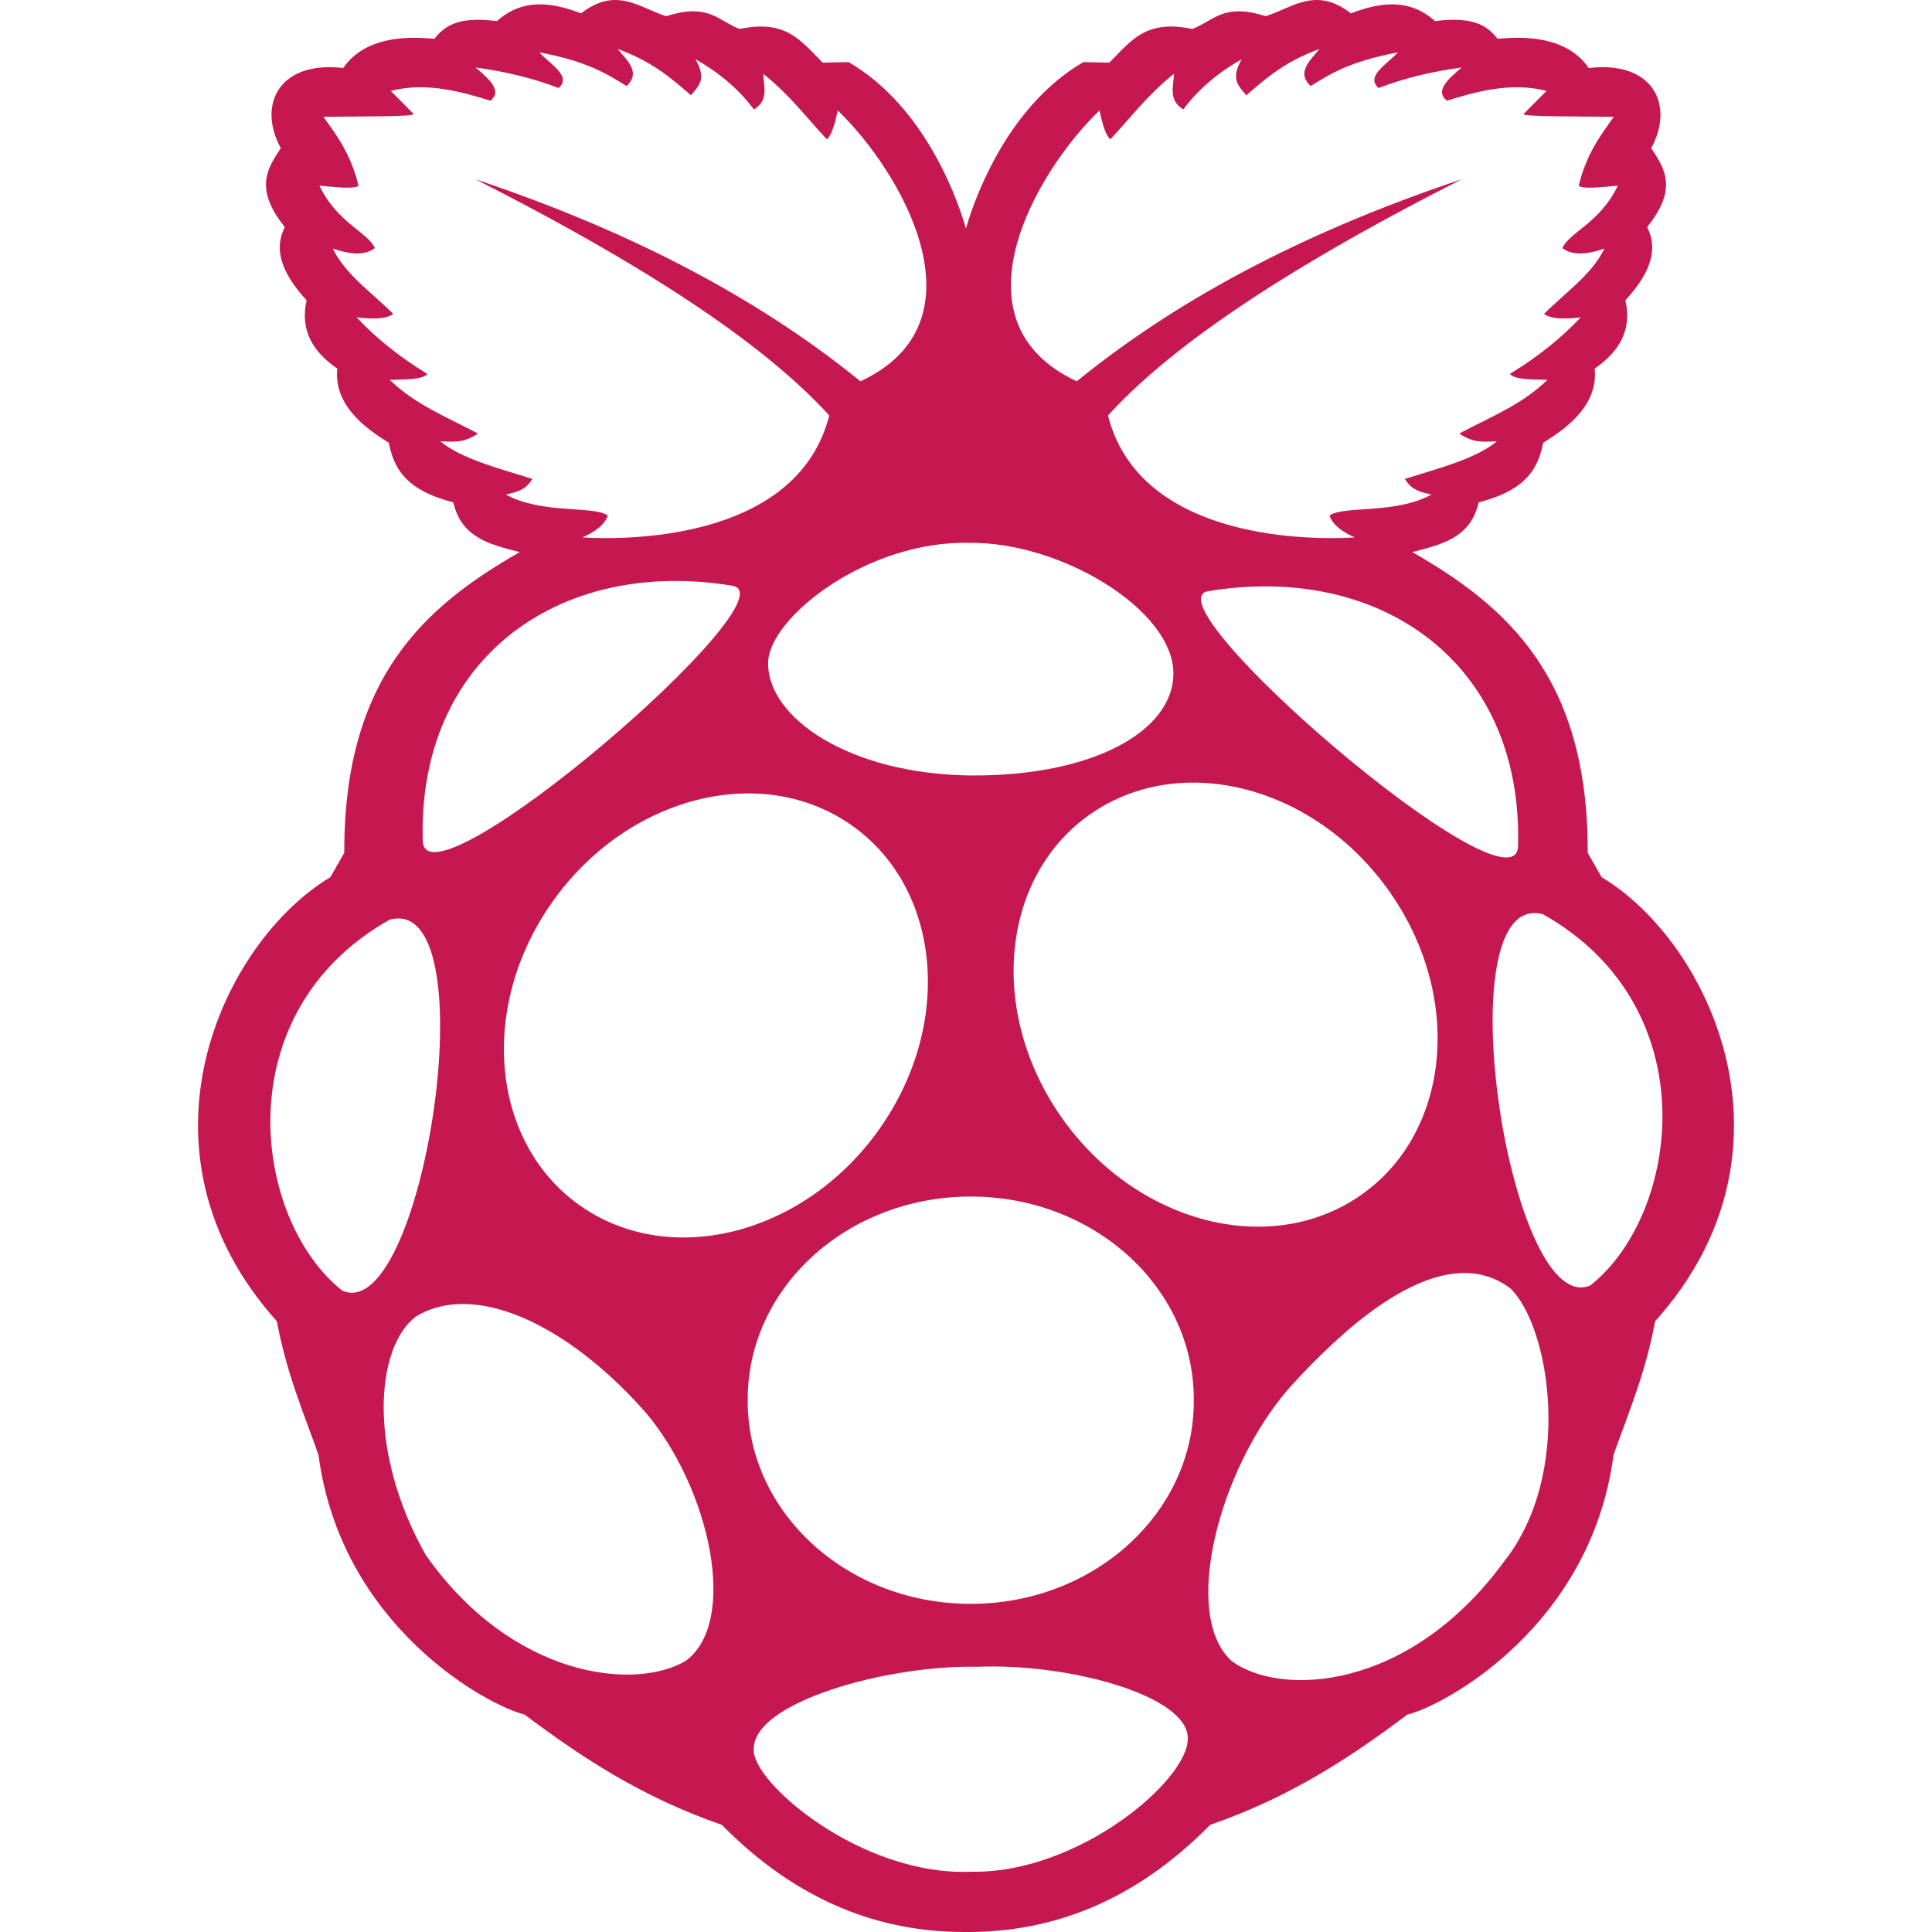
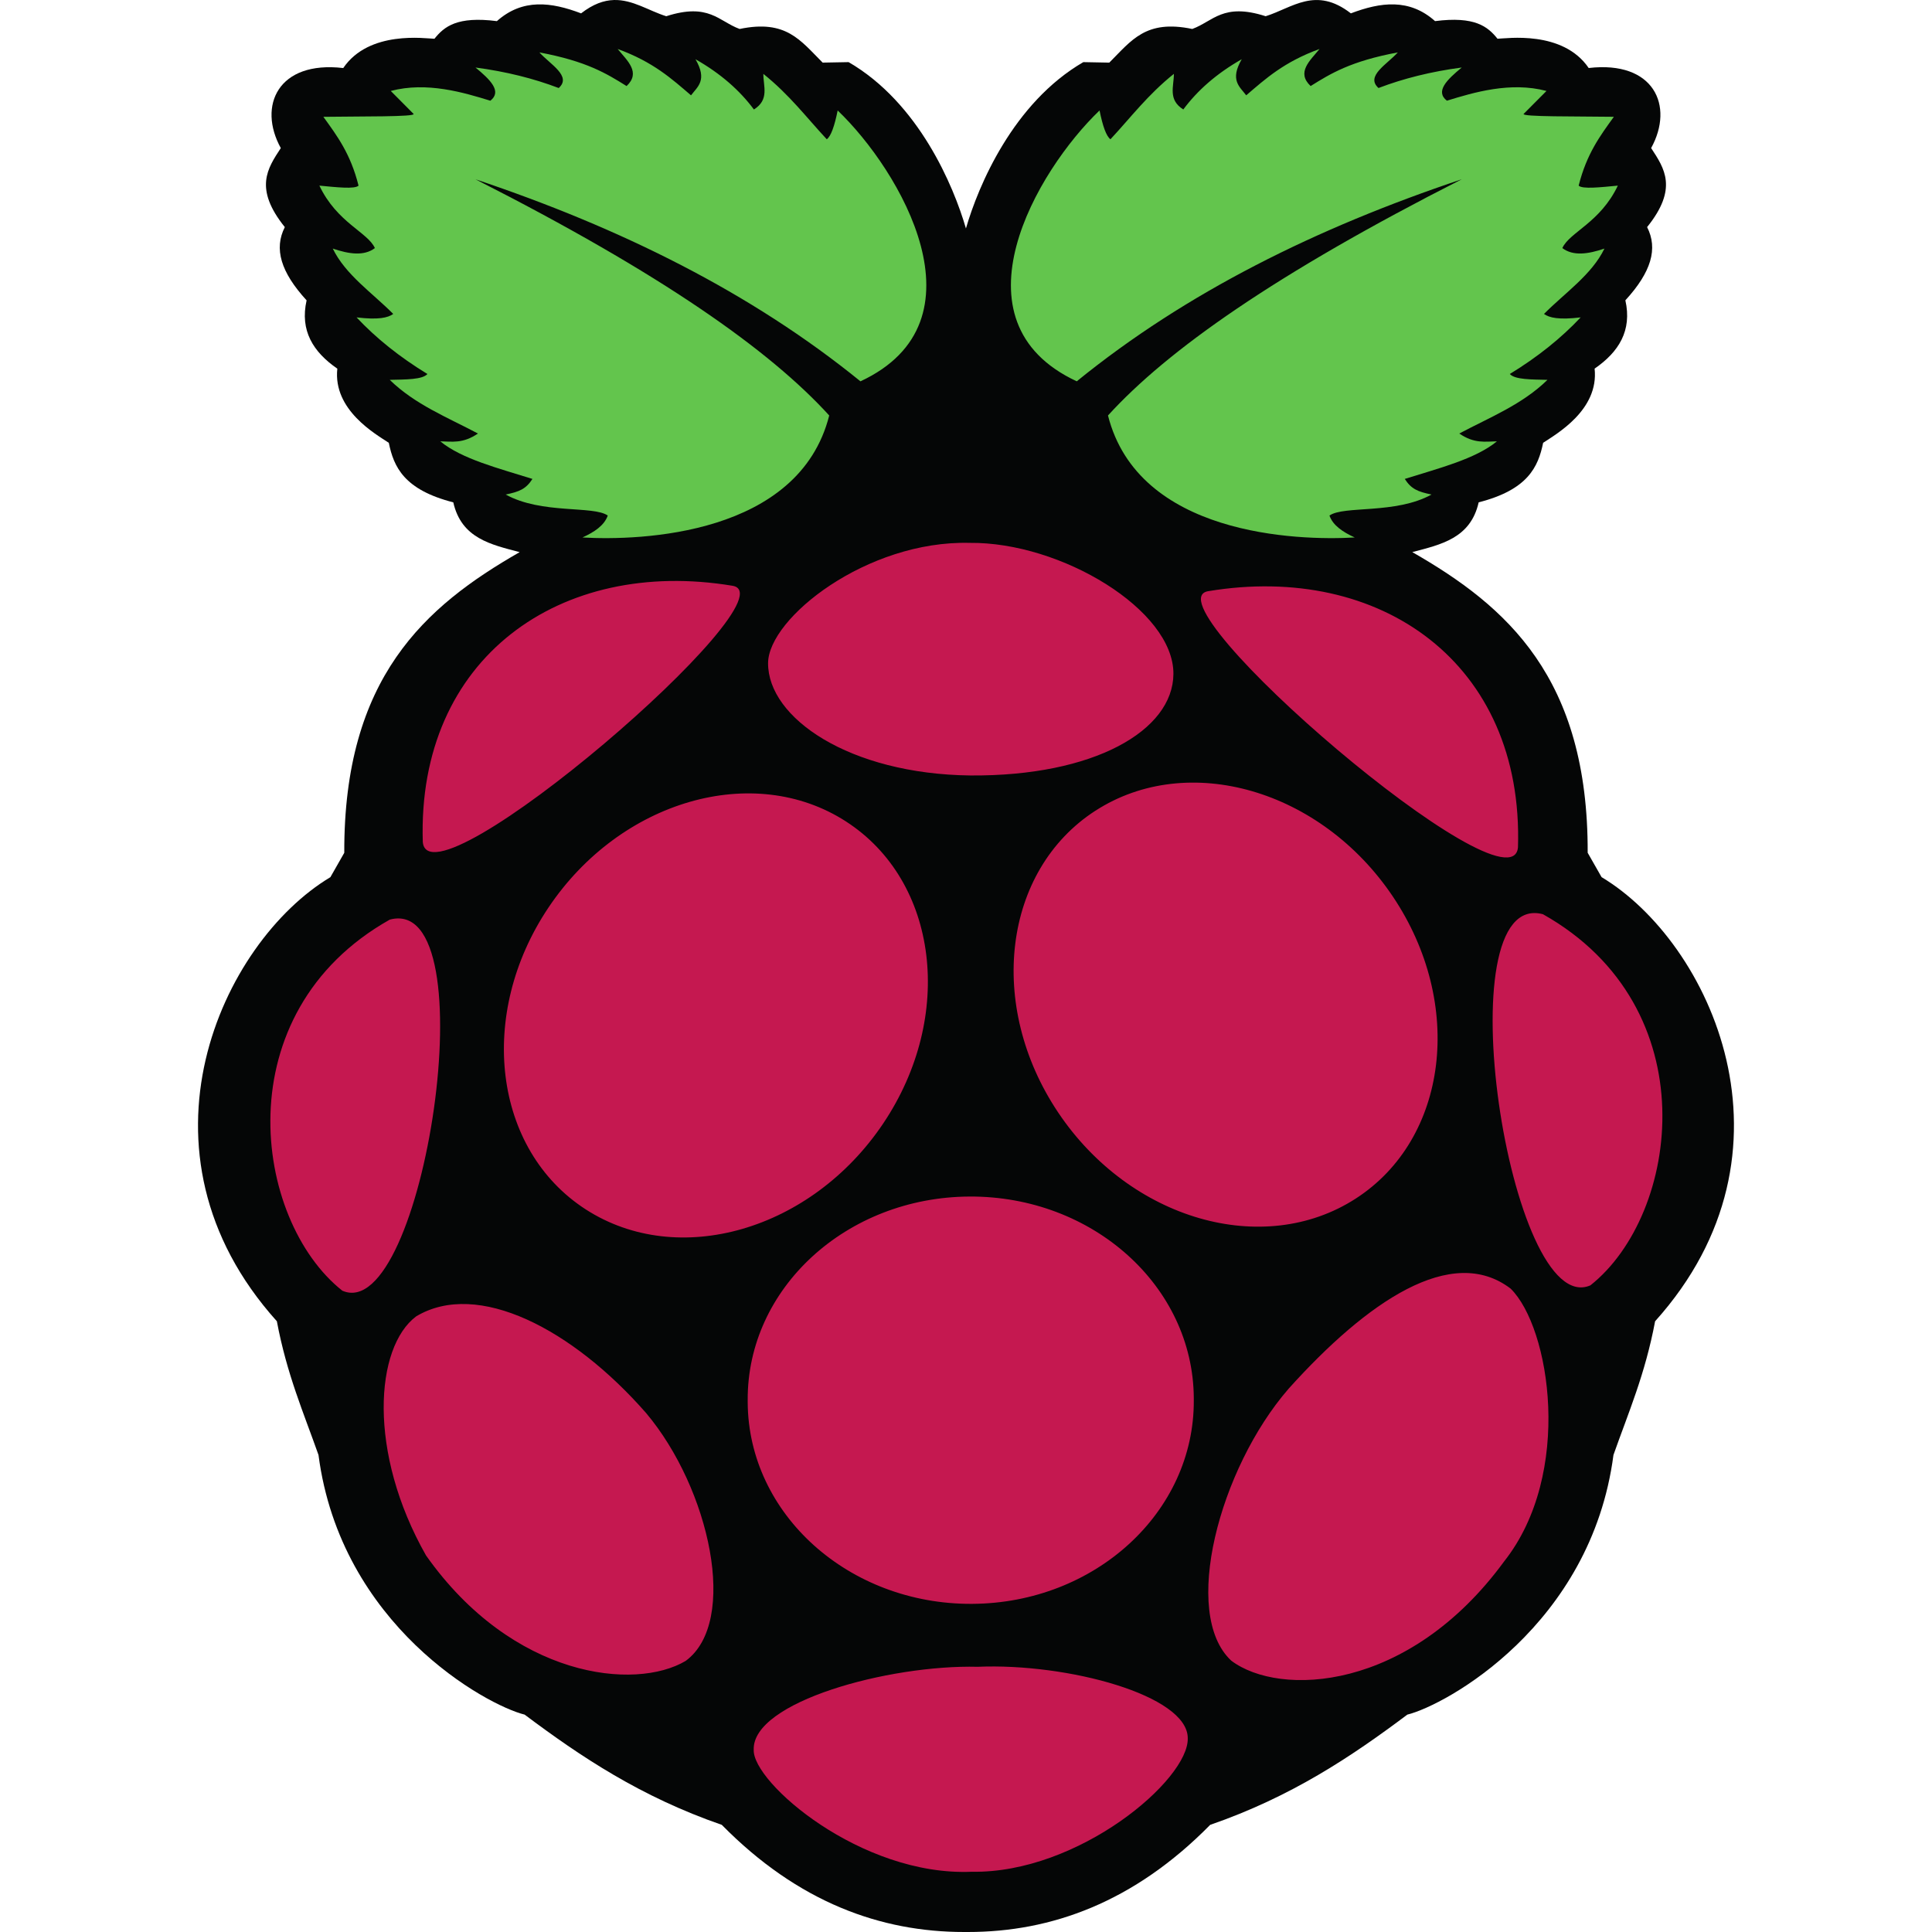
- <svg xmlns="http://www.w3.org/2000/svg" viewBox="0 0 128 128" width="128" height="128">
-   <path fill="#c51850" d="M40.663.001c-.657.02-1.363.26-2.165.884-1.967-.748-3.871-1.008-5.576.513-2.633-.337-3.49.359-4.138 1.169-.577-.012-4.324-.587-6.043 1.939-4.317-.504-5.683 2.503-4.137 5.305-.881 1.345-1.795 2.672.267 5.235-.73 1.429-.277 2.976 1.442 4.852-.454 2.006.438 3.423 2.037 4.527-.3 2.746 2.556 4.343 3.408 4.911.328 1.6 1.013 3.111 4.276 3.945.537 2.387 2.498 2.799 4.396 3.299-6.275 3.594-11.658 8.32-11.62 19.92l-.92 1.614c-7.195 4.31-13.67 18.162-3.547 29.422.662 3.525 1.771 6.056 2.759 8.858 1.477 11.291 11.115 16.577 13.656 17.203 3.727 2.795 7.695 5.445 13.064 7.303 5.06 5.142 10.544 7.102 16.057 7.1h.242c5.514.003 10.997-1.958 16.057-7.1 5.37-1.857 9.337-4.508 13.062-7.303 2.542-.626 12.182-5.91 13.659-17.203.987-2.801 2.097-5.333 2.758-8.858 10.123-11.26 3.648-25.113-3.548-29.424l-.92-1.615c.037-11.598-5.343-16.325-11.619-19.92 1.899-.5 3.858-.91 4.396-3.296 3.262-.835 3.946-2.345 4.274-3.945.854-.57 3.708-2.167 3.409-4.915 1.599-1.102 2.491-2.519 2.038-4.525 1.718-1.875 2.17-3.425 1.44-4.852 2.064-2.562 1.148-3.89.268-5.235 1.545-2.802.181-5.807-4.138-5.303-1.718-2.525-5.464-1.952-6.043-1.941-.648-.81-1.505-1.504-4.137-1.167-1.704-1.52-3.61-1.26-5.577-.513-2.334-1.815-3.881-.362-5.646.188-2.827-.91-3.474.338-4.862.846-3.083-.642-4.02.753-5.498 2.229l-1.718-.032c-4.65 2.699-6.962 8.193-7.78 11.019-.82-2.827-3.124-8.321-7.773-11.02l-1.719.033c-1.48-1.476-2.417-2.871-5.5-2.23-1.388-.507-2.033-1.755-4.862-.845-1.158-.36-2.224-1.109-3.477-1.072Zm46.761 3.242c-.644.786-1.548 1.554-.591 2.458 1.319-.824 2.646-1.646 5.778-2.231-.707.787-2.165 1.573-1.28 2.36 1.655-.632 3.486-1.091 5.513-1.358-.97.8-1.78 1.58-.983 2.199 1.77-.545 4.21-1.28 6.597-.646l-1.51 1.519c-.168.203 3.532.159 5.974.195-.892 1.237-1.799 2.433-2.33 4.559.243.245 1.453.108 2.595 0-1.172 2.462-3.204 3.083-3.678 4.138.715.542 1.707.4 2.79.032-.842 1.735-2.608 2.925-4.004 4.332.354.252.97.4 2.43.227-1.29 1.37-2.848 2.624-4.695 3.75.328.377 1.45.363 2.494.388-1.673 1.637-3.826 2.486-5.844 3.557 1.006.688 1.726.528 2.496.517-1.426 1.172-3.854 1.783-6.106 2.491.428.665.858.846 1.774 1.032-2.385 1.32-5.8.717-6.763 1.392.232.662.887 1.093 1.674 1.453-3.838.224-14.336-.136-16.348-8.08 3.929-4.317 11.098-9.385 23.432-15.648-9.596 3.211-18.253 7.492-25.5 13.383-8.52-3.967-2.648-13.973 1.509-17.945.211 1.049.45 1.714.722 1.909 1.353-1.45 2.46-2.937 4.201-4.333.007.82-.413 1.708.625 2.358.933-1.256 2.197-2.378 3.873-3.33-.807 1.393-.137 1.817.297 2.394 1.28-1.097 2.497-2.21 4.858-3.072zm-46.5.002c2.361.861 3.577 1.973 4.858 3.07.434-.577 1.101-1 .294-2.392 1.676.952 2.94 2.074 3.873 3.33 1.038-.65.619-1.54.625-2.36 1.742 1.396 2.848 2.882 4.202 4.333.27-.195.51-.86.722-1.909 4.157 3.972 10.031 13.978 1.51 17.945-7.25-5.889-15.91-10.17-25.504-13.383C43.838 18.14 51.01 23.21 54.94 27.527c-2.011 7.944-12.509 8.304-16.348 8.08.787-.36 1.442-.791 1.674-1.453-.963-.675-4.376-.072-6.76-1.392.915-.186 1.342-.367 1.77-1.032-2.253-.708-4.678-1.319-6.106-2.491.77.01 1.49.17 2.496-.517-2.017-1.07-4.171-1.92-5.843-3.557 1.041-.025 2.168-.01 2.496-.388-1.848-1.126-3.406-2.38-4.695-3.75 1.46.173 2.076.025 2.43-.227-1.397-1.407-3.164-2.597-4.006-4.332 1.084.368 2.075.51 2.79-.032-.475-1.055-2.506-1.676-3.676-4.138 1.141.108 2.351.245 2.593 0-.53-2.126-1.439-3.322-2.33-4.56 2.441-.035 6.141.01 5.974-.194l-1.51-1.52c2.385-.632 4.827.102 6.6.647.794-.618-.015-1.4-.986-2.2 2.028.268 3.858.73 5.513 1.36.885-.786-.574-1.574-1.28-2.361 3.133.585 4.46 1.41 5.778 2.233.958-.904.055-1.672-.59-2.458zm23.324 32.72c6.042-.065 13.523 4.441 13.494 8.687-.027 3.748-5.255 6.782-13.447 6.725-8.024-.095-13.426-3.811-13.407-7.443.016-2.988 6.551-8.142 13.36-7.968zm-19.892 2.528a22.89 22.89 0 0 1 4.174.316c4.202.695-20.144 21.637-20.52 16.966-.335-10.662 6.89-17.109 16.346-17.282zm39.869.358c9.454.173 16.68 6.617 16.345 17.28-.375 4.67-24.72-16.27-20.517-16.966v.002a22.872 22.872 0 0 1 4.172-.316zM78.903 51.85c4.916-.054 10.11 2.676 13.383 7.555 4.762 7.098 3.658 16.054-2.466 20.005-6.122 3.952-14.945 1.401-19.707-5.695-4.763-7.098-3.658-16.053 2.466-20.005 1.913-1.235 4.09-1.835 6.324-1.86zm-29.176.716c2.234.025 4.41.625 6.324 1.86 6.123 3.951 7.227 12.908 2.466 20.005-4.762 7.097-13.586 9.646-19.71 5.695-6.122-3.951-7.225-12.908-2.464-20.005 3.274-4.88 8.468-7.609 13.384-7.555zm51.909 7.928a2.17 2.17 0 0 1 .589.076c10.969 6.17 9.064 19.9 3.146 24.588-5.211 2.279-9.484-24.57-3.735-24.664zm-75.22.356c5.747.094 1.474 26.942-3.736 24.661-5.917-4.687-7.823-18.415 3.146-24.585a2.17 2.17 0 0 1 .59-.076zm37.821 18.424c8.162-.04 14.811 5.939 14.854 13.352v.142c.044 7.412-6.538 13.452-14.699 13.491-8.162.04-14.81-5.936-14.854-13.35v-.141c-.043-7.413 6.538-13.455 14.7-13.494Zm32.636 5.068a4.943 4.943 0 0 1 3.21 1.032c2.623 2.575 4.163 12.27-.43 18.076-6.326 8.645-14.89 8.982-18.079 6.574-3.336-3.099-.79-12.722 3.784-17.998v-.004c3.926-4.365 8.052-7.592 11.515-7.68zM30.992 86.4c3.72.156 8.172 3.056 11.809 7.213h.002c4.226 5.017 6.154 13.827 2.627 16.424-3.337 1.984-11.442 1.168-17.203-6.983-3.884-6.838-3.383-13.799-.655-15.843 1.02-.612 2.18-.864 3.42-.812zm33.781 24.029c5.937-.256 13.905 1.882 13.92 4.718.099 2.755-7.226 8.98-14.314 8.86-7.34.312-14.537-5.921-14.442-8.082-.11-3.169 8.938-5.641 14.837-5.496z" />
+ <svg xmlns="http://www.w3.org/2000/svg" viewBox="0 0 128 128">
+   <path fill="#050606" d="M40.666.002c-.657.02-1.364.26-2.167.883C36.532.138 34.626-.12 32.92 1.4c-2.633-.337-3.488.358-4.137 1.168-.577-.012-4.324-.586-6.042 1.94-4.317-.504-5.683 2.5-4.137 5.303-.881 1.345-1.796 2.673.266 5.236-.728 1.428-.276 2.976 1.443 4.852-.454 2.007.437 3.422 2.036 4.526-.3 2.746 2.557 4.344 3.41 4.912.327 1.6 1.01 3.111 4.273 3.945.537 2.387 2.499 2.798 4.397 3.298-6.275 3.594-11.657 8.32-11.62 19.92l-.92 1.615c-7.195 4.31-13.669 18.162-3.546 29.422.662 3.525 1.77 6.056 2.758 8.858 1.477 11.291 11.115 16.577 13.657 17.203 3.726 2.794 7.693 5.445 13.062 7.303 5.06 5.142 10.544 7.101 16.058 7.099h.243c5.513.003 10.997-1.957 16.057-7.099 5.37-1.857 9.336-4.509 13.061-7.303 2.543-.626 12.18-5.912 13.657-17.204.987-2.801 2.097-5.332 2.759-8.857 10.123-11.26 3.649-25.114-3.547-29.425l-.92-1.614c.037-11.598-5.345-16.325-11.62-19.92 1.898-.5 3.86-.911 4.398-3.297 3.261-.835 3.944-2.345 4.271-3.945.854-.57 3.71-2.166 3.41-4.914 1.6-1.102 2.491-2.519 2.038-4.525 1.718-1.875 2.17-3.424 1.44-4.851 2.064-2.562 1.148-3.891.267-5.236 1.546-2.802.183-5.807-4.137-5.304-1.718-2.524-5.464-1.95-6.042-1.94-.649-.81-1.504-1.504-4.137-1.167-1.704-1.52-3.611-1.26-5.578-.514-2.334-1.814-3.88-.36-5.645.19-2.827-.91-3.473.337-4.862.844-3.083-.642-4.02.755-5.498 2.23l-1.72-.033c-4.649 2.699-6.96 8.195-7.777 11.02-.82-2.826-3.124-8.322-7.773-11.02l-1.72.032c-1.48-1.475-2.417-2.871-5.5-2.229-1.388-.507-2.033-1.754-4.862-.844-1.159-.36-2.224-1.112-3.478-1.074l.002.001" />
+   <path fill="#63c54d" d="M31.501 11.878c12.337 6.264 19.508 11.333 23.437 15.649-2.011 7.943-12.508 8.306-16.347 8.082.786-.36 1.443-.792 1.675-1.453-.963-.675-4.378-.072-6.762-1.392.915-.187 1.344-.369 1.772-1.034-2.253-.708-4.678-1.318-6.106-2.49.77.01 1.49.17 2.495-.518-2.018-1.07-4.17-1.919-5.843-3.556 1.042-.025 2.168-.01 2.495-.388-1.847-1.126-3.406-2.38-4.694-3.75 1.46.174 2.076.024 2.43-.228-1.398-1.407-3.164-2.596-4.006-4.331 1.084.369 2.076.51 2.79-.033-.475-1.054-2.506-1.676-3.677-4.138 1.141.109 2.352.245 2.594 0-.53-2.126-1.438-3.32-2.33-4.558 2.442-.036 6.142.009 5.975-.195l-1.51-1.519c2.385-.632 4.826.102 6.598.647.795-.619-.014-1.4-.985-2.2 2.028.268 3.859.728 5.514 1.359.885-.787-.574-1.573-1.28-2.36 3.133.585 4.46 1.407 5.777 2.23.958-.903.055-1.67-.59-2.456 2.362.861 3.578 1.974 4.859 3.07.434-.576 1.102-1 .295-2.392 1.676.952 2.94 2.074 3.872 3.33 1.038-.65.619-1.54.625-2.36 1.742 1.397 2.849 2.882 4.202 4.333.272-.195.51-.859.722-1.908 4.157 3.972 10.03 13.978 1.51 17.945-7.252-5.89-15.913-10.173-25.51-13.386h.002m65.344 0C84.507 18.143 77.336 23.21 73.407 27.527c2.012 7.943 12.51 8.306 16.347 8.082-.786-.36-1.442-.792-1.674-1.453.964-.675 4.378-.072 6.763-1.392-.916-.187-1.346-.369-1.773-1.034 2.252-.708 4.679-1.318 6.105-2.49-.77.01-1.49.17-2.495-.518 2.018-1.07 4.17-1.919 5.844-3.556-1.044-.025-2.168-.01-2.495-.388 1.847-1.126 3.405-2.38 4.694-3.75-1.46.174-2.076.024-2.43-.228 1.397-1.407 3.164-2.596 4.006-4.331-1.084.369-2.076.51-2.79-.033.474-1.054 2.505-1.676 3.677-4.138-1.142.109-2.352.245-2.595 0 .532-2.126 1.44-3.321 2.331-4.56-2.442-.035-6.142.01-5.975-.193l1.512-1.519c-2.387-.633-4.828.1-6.599.645-.796-.618.014-1.399.984-2.198-2.026.267-3.859.726-5.514 1.358-.885-.787.574-1.573 1.28-2.36-3.132.585-4.458 1.407-5.777 2.23-.957-.903-.054-1.67.59-2.456-2.362.861-3.578 1.974-4.858 3.07-.433-.576-1.103-1-.296-2.392-1.676.952-2.94 2.074-3.872 3.33-1.038-.651-.619-1.54-.625-2.36-1.742 1.397-2.849 2.883-4.201 4.333-.273-.195-.511-.86-.723-1.908-4.156 3.972-10.03 13.978-1.51 17.945 7.249-5.892 15.908-10.174 25.507-13.386h-.001" />
+   <path fill="#c51850" d="M79.092 92.768c.043 7.412-6.539 13.453-14.7 13.492-8.16.039-14.811-5.938-14.855-13.351v-.141c-.043-7.414 6.538-13.455 14.7-13.494 8.161-.039 14.812 5.938 14.855 13.351v.141m-23.041-38.34c6.123 3.95 7.227 12.908 2.466 20.004-4.762 7.097-13.586 9.648-19.709 5.696-6.122-3.95-7.227-12.909-2.466-20.005 4.762-7.097 13.586-9.648 19.709-5.696m16.527-.716c-6.123 3.952-7.227 12.909-2.465 20.006 4.762 7.096 13.585 9.648 19.707 5.695 6.124-3.95 7.228-12.907 2.466-20.005-4.762-7.096-13.584-9.646-19.708-5.695m-46.751 7.216c6.61-1.745 2.231 26.94-3.147 24.586-5.917-4.687-7.823-18.416 3.146-24.586m76.398-.357c-6.611-1.745-2.232 26.94 3.147 24.587 5.917-4.688 7.822-18.417-3.147-24.587M80.052 39.167c11.408-1.898 20.9 4.778 20.518 16.964-.375 4.671-24.721-16.269-20.518-16.965m-31.521-.357c-11.41-1.898-20.903 4.78-20.52 16.966.376 4.67 24.722-16.27 20.52-16.966m15.716-2.842c-6.809-.173-13.343 4.98-13.36 7.966-.018 3.632 5.384 7.35 13.408 7.444 8.192.057 13.42-2.975 13.447-6.723.029-4.246-7.453-8.752-13.495-8.687m.526 74.462c5.937-.256 13.904 1.883 13.919 4.72.099 2.755-7.225 8.98-14.312 8.86-7.34.312-14.538-5.922-14.444-8.083-.11-3.169 8.939-5.642 14.837-5.497m-21.97-16.815c4.226 5.017 6.153 13.828 2.626 16.425-3.336 1.984-11.44 1.167-17.202-6.984-3.883-6.838-3.383-13.798-.655-15.842 4.079-2.448 10.381.858 15.23 6.4m42.557-1.589c-4.575 5.277-7.122 14.9-3.785 17.999 3.19 2.408 11.752 2.071 18.078-6.574 4.593-5.806 3.054-15.501.43-18.076-3.897-2.97-9.49.83-14.724 6.65v.002" />
</svg>
